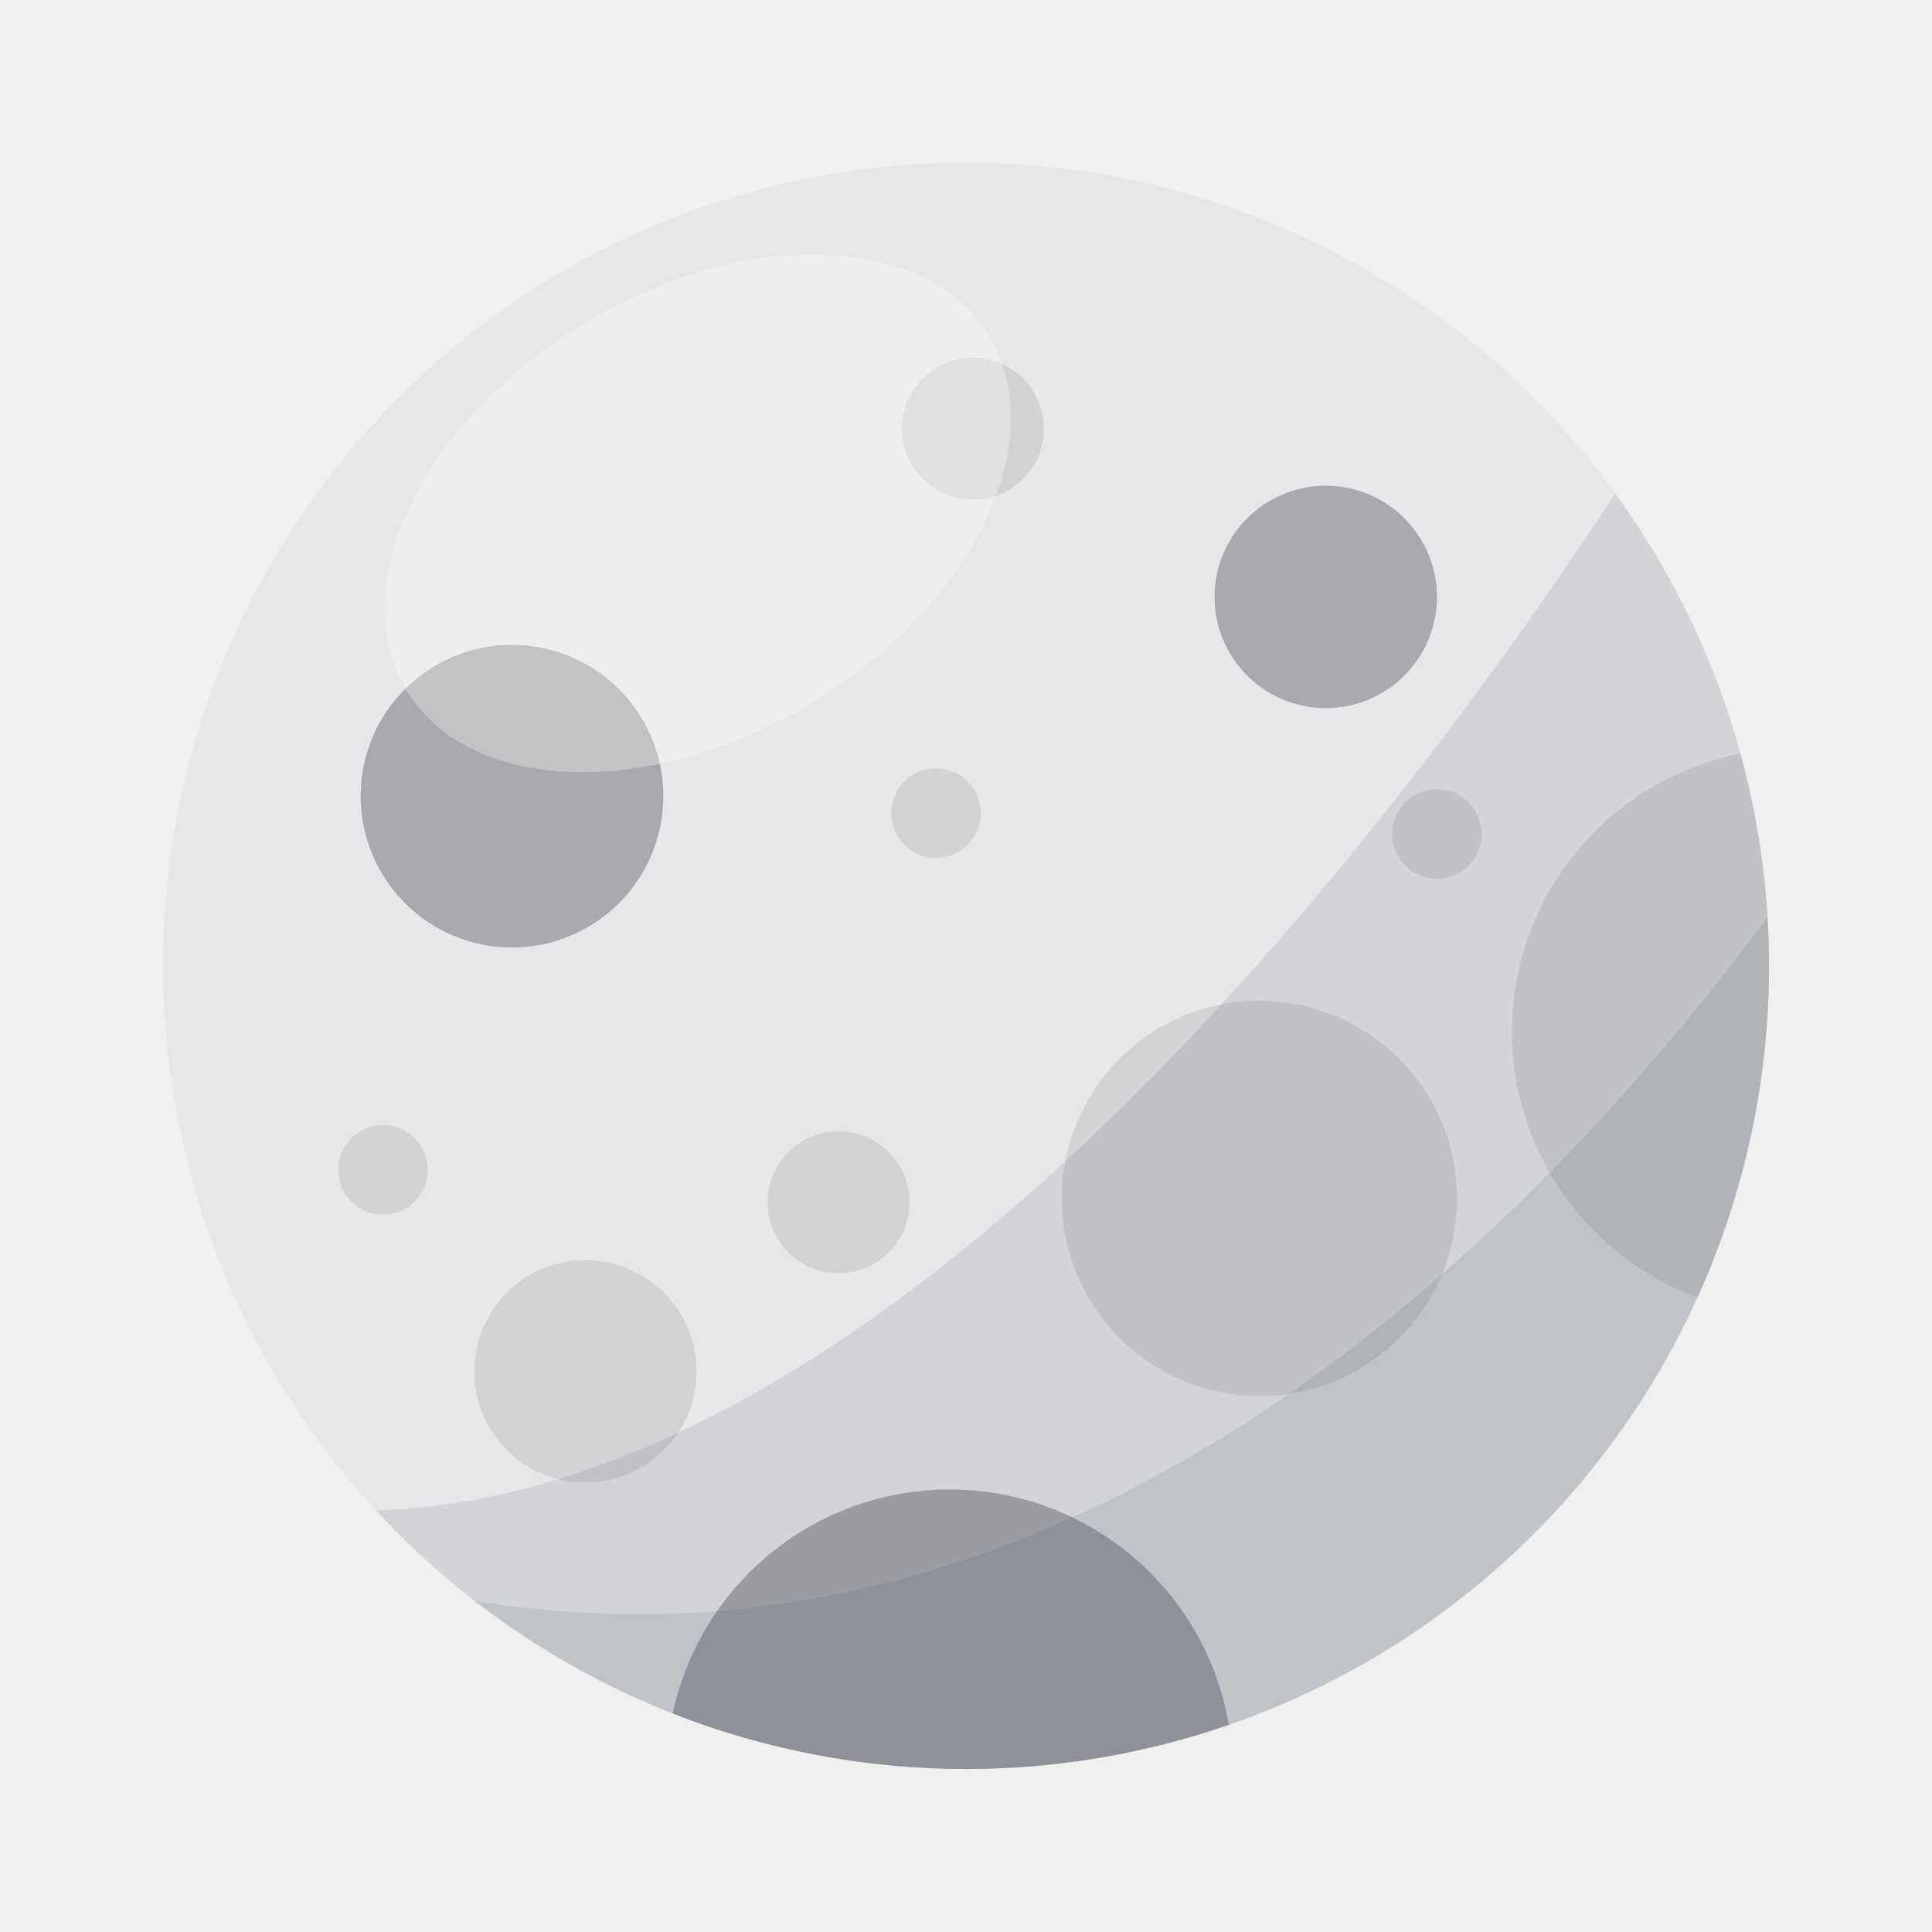
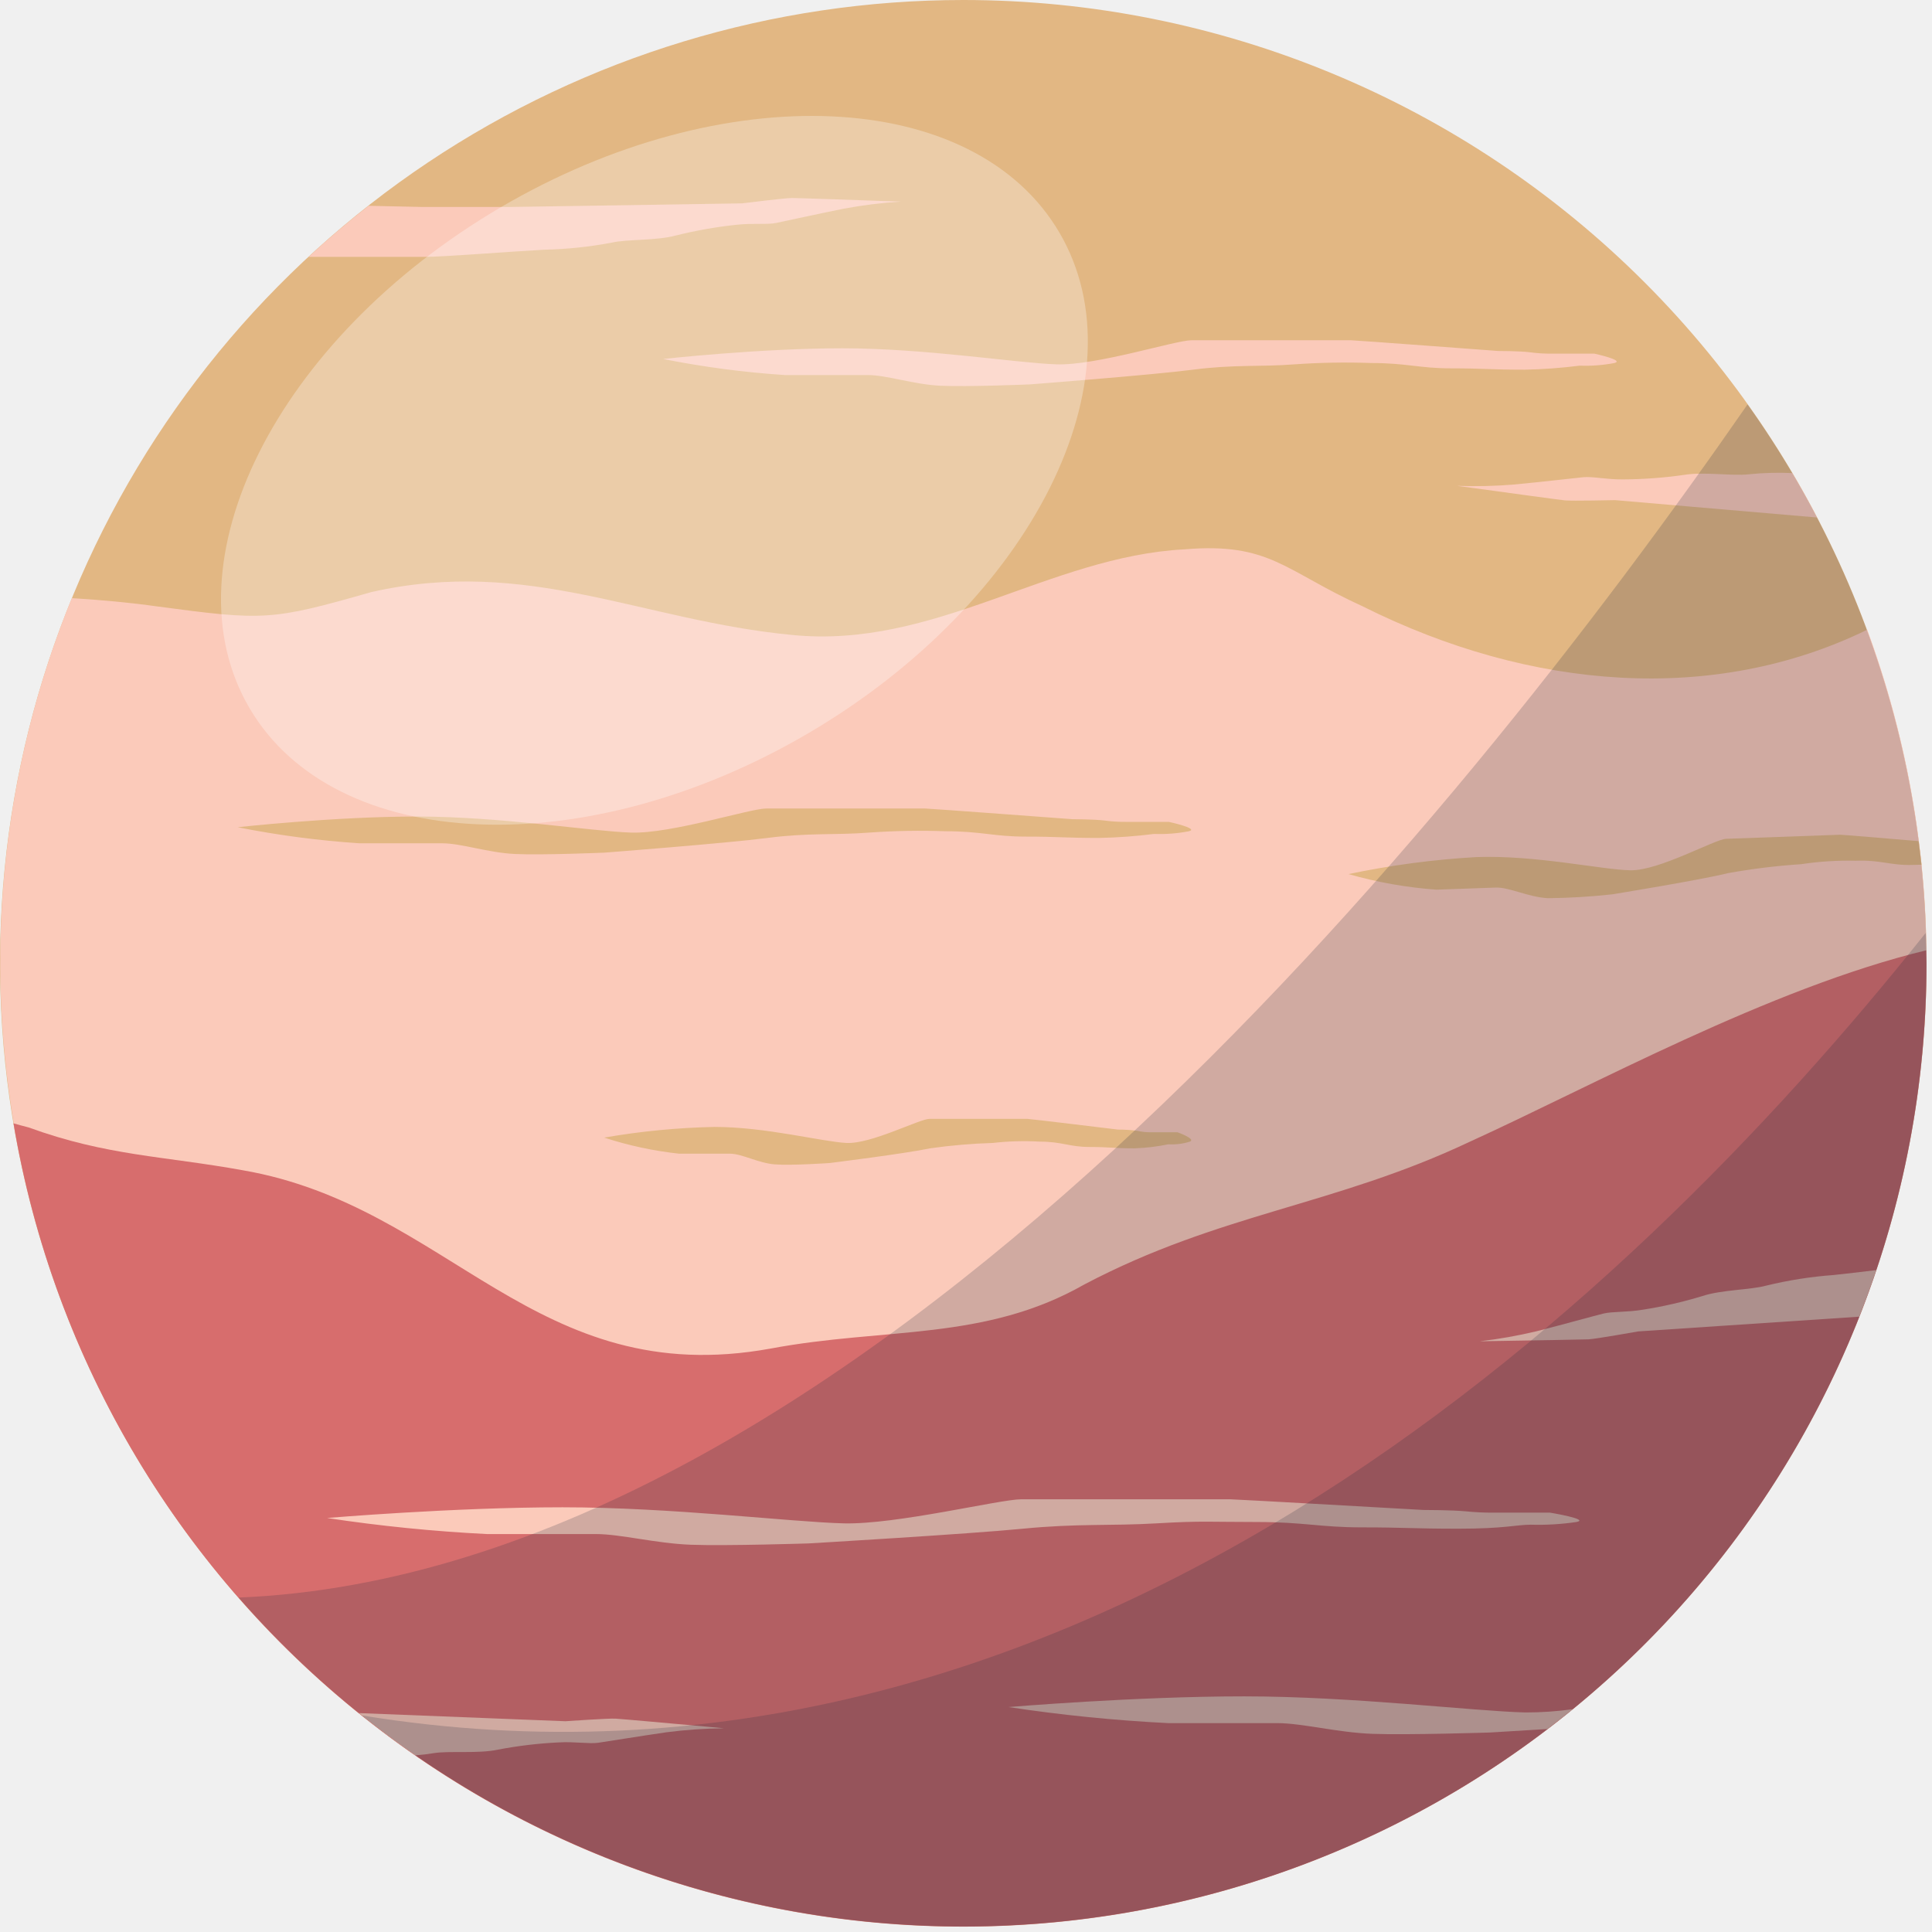
- <svg xmlns="http://www.w3.org/2000/svg" width="105.279" height="105.279" viewBox="0 0 105.279 105.279">
+ <svg xmlns="http://www.w3.org/2000/svg" width="117" height="117" viewBox="0 0 117 117" fill="none">
+   <path d="M116.667 58.334C116.667 69.871 113.245 81.149 106.836 90.742C100.426 100.334 91.315 107.811 80.656 112.226C69.997 116.641 58.269 117.796 46.953 115.545C35.638 113.294 25.244 107.738 17.086 99.58C8.928 91.422 3.372 81.028 1.122 69.713C-1.129 58.397 0.026 46.669 4.441 36.01C8.857 25.351 16.333 16.241 25.926 9.831C35.519 3.421 46.797 1.69527e-09 58.334 0C73.805 0 88.642 6.146 99.582 17.086C110.521 28.026 116.667 42.863 116.667 58.334Z" fill="#E2B783" />
+   <path d="M82.532 36.724C77.778 34.563 76.915 32.835 71.732 33.267C63.522 33.7 56.608 39.316 47.967 38.452C38.893 37.588 31.98 33.7 22.474 35.859C16.423 37.588 15.992 37.588 9.51 36.724C7.959 36.502 6.21 36.337 4.35 36.224C0.763 45.001 -0.63 54.52 0.292 63.957C1.214 73.394 4.422 82.464 9.639 90.381C14.856 98.298 21.925 104.825 30.233 109.394C38.54 113.964 47.837 116.439 57.317 116.606C66.797 116.773 76.175 114.626 84.639 110.351C93.102 106.076 100.396 99.803 105.888 92.074C111.38 84.345 114.906 75.393 116.158 65.995C117.411 56.596 116.354 47.034 113.078 38.136C103.789 42.669 92.696 41.81 82.532 36.724Z" fill="#FBCABA" />
+   <path d="M65.68 77.778C59.631 81.234 53.58 80.371 46.667 81.668C32.407 84.26 27.223 73.024 14.692 70.868C9.939 70.005 6.482 70.005 1.729 68.275C1.429 68.201 1.122 68.114 0.816 68.027C3.244 82.454 11.005 95.442 22.56 104.415C34.114 113.389 48.619 117.692 63.198 116.473C77.777 115.254 91.366 108.6 101.27 97.832C111.173 87.064 116.669 72.968 116.667 58.338C116.667 58.073 116.65 57.814 116.648 57.55C107.148 59.85 96.391 65.787 89.013 69.14C80.804 73.024 73.889 73.457 65.68 77.778Z" fill="#D76D6D" />
+   <path d="M18.69 15.556C19.855 14.475 21.065 13.444 22.32 12.463C23.795 12.494 25.494 12.532 25.494 12.532H31.003C31.436 12.532 44.939 12.315 44.939 12.315C44.939 12.315 47.53 11.991 47.964 11.991C48.281 11.991 51.695 12.109 53.48 12.172C54.121 12.192 54.554 12.207 54.554 12.207C53.394 12.282 52.24 12.426 51.097 12.638C49.476 12.963 47.53 13.395 46.991 13.504C46.452 13.613 45.591 13.504 44.615 13.611C43.377 13.74 42.15 13.957 40.942 14.259C39.754 14.584 38.025 14.475 37.054 14.692C35.7 14.949 34.326 15.093 32.948 15.123C30.897 15.232 26.899 15.556 25.711 15.556H18.69Z" fill="#FBCABA" />
+   <path d="M92.359 103.704C89.167 103.622 81.933 102.73 75.335 102.73C68.737 102.73 61.076 103.378 61.076 103.378C64.286 103.865 67.518 104.189 70.76 104.351H77.36C78.85 104.351 80.978 104.919 83.105 104.999C85.232 105.079 90.234 104.919 90.234 104.919C90.234 104.919 91.716 104.831 93.71 104.707C94.225 104.313 94.736 103.916 95.237 103.507C94.284 103.641 93.322 103.707 92.359 103.704Z" fill="#FBCABA" />
+   <path d="M95.892 28.899C95.342 28.952 93.362 29.184 91.718 29.34C90.559 29.437 89.396 29.464 88.234 29.422C88.234 29.422 88.662 29.479 89.298 29.565C91.068 29.809 94.452 30.272 94.769 30.303C95.2 30.347 97.811 30.288 97.811 30.288C97.811 30.288 106.357 31.021 110.042 31.34C109.566 30.43 109.068 29.533 108.547 28.649C107.663 28.609 106.778 28.633 105.898 28.723C104.907 28.839 103.198 28.557 101.983 28.759C100.751 28.936 99.509 29.027 98.265 29.032C97.286 29.041 96.438 28.845 95.892 28.899Z" fill="#FBCABA" />
+   <path d="M40.159 21.74C42.592 22.225 45.055 22.55 47.531 22.713H52.559C53.693 22.713 55.313 23.279 56.934 23.359C58.555 23.439 62.362 23.279 62.362 23.279C62.362 23.279 69.734 22.713 72.246 22.388C74.758 22.063 76.298 22.226 78.403 22.064C79.94 21.956 81.482 21.929 83.022 21.984C85.209 21.984 85.939 22.307 87.883 22.307C89.827 22.307 90.233 22.388 92.339 22.388C93.45 22.366 94.558 22.285 95.66 22.144C96.367 22.17 97.074 22.117 97.768 21.984C98.415 21.82 96.552 21.416 96.552 21.416H93.959C93.524 21.421 93.09 21.393 92.659 21.334C92.011 21.254 90.715 21.254 90.715 21.254C90.715 21.254 82.045 20.605 81.803 20.605H72.159C71.187 20.605 66.407 22.144 63.977 22.064C61.547 21.984 56.036 21.092 51.014 21.092C45.992 21.092 40.159 21.74 40.159 21.74Z" fill="#FBCABA" />
+   <path d="M116.193 50.939C114.334 50.782 111.551 50.548 111.435 50.551C111.261 50.559 105.228 50.775 104.535 50.798C103.842 50.821 100.481 52.738 98.735 52.704C96.989 52.67 93.009 51.775 89.412 51.904C86.807 52.052 84.218 52.396 81.665 52.934C83.401 53.431 85.183 53.747 86.984 53.877C88.666 53.818 89.771 53.777 90.584 53.75C91.397 53.723 92.584 54.339 93.746 54.393C95.044 54.38 96.34 54.303 97.63 54.16C97.63 54.16 102.885 53.31 104.67 52.872C106.125 52.611 107.594 52.432 109.07 52.335C110.162 52.17 111.266 52.1 112.37 52.125C113.938 52.068 114.47 52.425 115.87 52.377C116.052 52.371 116.215 52.368 116.37 52.365C116.311 51.887 116.252 51.412 116.193 50.939Z" fill="#E2B783" />
+   <path d="M14.394 50.096C16.828 50.581 19.292 50.906 21.769 51.069H26.791C27.925 51.069 29.546 51.636 31.166 51.716C32.786 51.796 36.594 51.636 36.594 51.636C36.594 51.636 43.967 51.069 46.479 50.745C48.991 50.421 50.529 50.583 52.636 50.421C54.173 50.311 55.714 50.284 57.254 50.339C59.441 50.339 60.17 50.664 62.114 50.664C64.058 50.664 64.465 50.745 66.571 50.745C67.682 50.723 68.791 50.642 69.893 50.502C70.599 50.529 71.306 50.474 71.999 50.339C72.648 50.177 70.783 49.772 70.783 49.772H68.191C67.756 49.777 67.322 49.749 66.891 49.691C66.242 49.61 64.947 49.61 64.947 49.61C64.947 49.61 56.278 48.963 56.034 48.963H46.394C45.421 48.963 40.641 50.502 38.211 50.421C35.781 50.34 30.271 49.448 25.248 49.448C20.225 49.448 14.394 50.096 14.394 50.096Z" fill="#E2B783" />
+   <path d="M62.976 69.136C64.322 69.136 64.77 69.459 65.967 69.459C67.164 69.459 67.414 69.541 68.711 69.541C69.398 69.519 70.082 69.437 70.755 69.297C71.195 69.323 71.635 69.269 72.055 69.136C72.455 68.974 71.306 68.569 71.306 68.569H69.706C69.437 68.573 69.168 68.546 68.906 68.487C68.508 68.432 68.107 68.405 67.706 68.407C67.706 68.407 62.37 67.758 62.221 67.758H56.286C55.686 67.758 52.745 69.297 51.25 69.216C49.755 69.135 46.361 68.245 43.269 68.245C41.029 68.292 38.795 68.508 36.587 68.892C38.062 69.372 39.583 69.699 41.125 69.866H44.217C44.917 69.866 45.917 70.431 46.911 70.513C47.905 70.595 50.251 70.431 50.251 70.431C50.251 70.431 54.789 69.866 56.335 69.541C57.591 69.362 58.857 69.254 60.125 69.216C61.071 69.107 62.025 69.081 62.976 69.136Z" fill="#E2B783" />
+   <path d="M70.036 92.253C72.803 92.09 73.228 92.171 76.102 92.171C78.976 92.171 79.932 92.496 82.486 92.496C85.04 92.496 85.57 92.577 88.337 92.577C91.104 92.577 91.85 92.334 92.701 92.334C93.626 92.361 94.552 92.306 95.467 92.171C96.318 92.009 93.867 91.604 93.867 91.604H90.461C89.893 91.608 89.326 91.582 88.761 91.524C87.908 91.442 86.206 91.442 86.206 91.442C86.206 91.442 74.822 90.795 74.501 90.795H61.841C60.562 90.795 54.285 92.334 51.093 92.253C47.901 92.172 40.664 91.28 34.066 91.28C27.468 91.28 19.81 91.928 19.81 91.928C23.019 92.415 26.25 92.739 29.492 92.901H36.092C37.58 92.901 39.708 93.468 41.837 93.548C43.966 93.628 48.966 93.468 48.966 93.468C48.966 93.468 58.648 92.901 61.948 92.577C65.248 92.253 67.269 92.415 70.036 92.253Z" fill="#FBCABA" />
+   <path d="M111.046 77.214C109.671 77.314 108.307 77.528 106.968 77.854C106.008 78.12 104.277 78.1 103.105 78.484C101.915 78.848 100.701 79.126 99.472 79.317C98.505 79.476 97.639 79.417 97.105 79.547C96.571 79.677 94.649 80.214 93.048 80.62C91.917 80.89 90.772 81.093 89.617 81.227C89.617 81.227 90.048 81.22 90.69 81.209C92.476 81.18 95.89 81.124 96.21 81.109C96.642 81.085 99.21 80.629 99.21 80.629C99.21 80.629 110.05 79.904 112.593 79.736C112.959 78.808 113.302 77.868 113.623 76.917C112.668 77.031 111.742 77.141 111.046 77.214Z" fill="#FBCABA" />
+   <path d="M33.849 105.518C34.825 105.463 35.682 105.618 36.226 105.54C36.77 105.462 38.737 105.14 40.373 104.903C41.526 104.754 42.686 104.674 43.848 104.663C43.848 104.663 43.419 104.625 42.778 104.563C41 104.402 37.598 104.095 37.278 104.079C36.845 104.054 34.239 104.236 34.239 104.236C34.239 104.236 25.294 103.886 21.739 103.743C22.846 104.636 23.986 105.489 25.159 106.302C25.552 106.272 25.902 106.229 26.236 106.173C27.219 106.011 28.936 106.216 30.143 105.959C31.366 105.724 32.605 105.577 33.849 105.518Z" fill="#FBCABA" />
+   <path opacity="0.2" d="M105.83 24.49C88.087 50.09 51.637 95.241 14.453 96.747C24.307 108.01 38.114 115.054 53.017 116.421C67.92 117.787 82.778 113.373 94.517 104.09C106.256 94.808 113.977 81.368 116.083 66.551C118.189 51.735 114.518 36.676 105.83 24.49Z" fill="#212A3C" />
+   <path opacity="0.2" d="M116.62 56.495C98.14 79.716 64.689 110.859 21.92 103.886C30.499 110.75 40.842 115.05 51.758 116.293C62.675 117.535 73.72 115.668 83.621 110.908C93.523 106.148 101.879 98.687 107.726 89.386C113.574 80.085 116.675 69.321 116.672 58.334C116.667 57.717 116.64 57.107 116.62 56.495Z" fill="#212A3C" />
+   <path opacity="0.3" d="M83.25 15.983C91.893 30.692 82.05 52.515 61.26 64.729C40.47 76.943 16.616 74.924 7.975 60.214C-0.666 45.504 9.175 23.68 29.964 11.466C50.753 -0.748 74.607 1.274 83.25 15.983Z" fill="url(#paint0_linear_1_65)" />
+   <path opacity="0.3" d="M64.151 14.076C69.311 22.861 62.518 36.432 48.976 44.389C35.434 52.346 20.276 51.674 15.113 42.889C9.95 34.104 16.741 20.534 30.285 12.576C43.829 4.618 58.988 5.29 64.151 14.076Z" fill="white" />
  <defs>
-     <linearGradient id="linear-gradient" x1="-1.778" y1="-1.649" x2="-1.447" y2="-0.939" gradientUnits="objectBoundingBox">
-       <stop offset="0" stop-color="#fff" />
-       <stop offset="1" stop-color="#fff" stop-opacity="0" />
+     <linearGradient id="paint0_linear_1_65" x1="-112.255" y1="-72.126" x2="-91.921" y2="-20.151" gradientUnits="userSpaceOnUse">
+       <stop stop-color="white" />
+       <stop offset="1" stop-color="white" stop-opacity="0" />
    </linearGradient>
  </defs>
-   <g id="Group_18" data-name="Group 18" transform="translate(-183.513 -188.241)">
-     <g id="Group_16" data-name="Group 16">
-       <circle id="Ellipse_2" data-name="Ellipse 2" cx="43.757" cy="43.757" r="43.757" transform="matrix(0.973, -0.23, 0.23, 0.973, 183.513, 208.348)" fill="#e6e7e8" />
-       <g id="Group_15" data-name="Group 15">
-         <path id="Path_46" data-name="Path 46" d="M241.37,253.545a10.771,10.771,0,1,0,10.772-10.772A10.772,10.772,0,0,0,241.37,253.545Z" fill="#d1d3d4" />
-         <path id="Path_47" data-name="Path 47" d="M261.816,220.769a6.059,6.059,0,1,0-6.058,6.059A6.057,6.057,0,0,0,261.816,220.769Z" fill="#a7a9ac" />
-         <path id="Path_48" data-name="Path 48" d="M265.9,244.457a15.437,15.437,0,0,0,10.114,14.477,43.742,43.742,0,0,0,2.341-29.623A15.445,15.445,0,0,0,265.9,244.457Z" fill="#d1d3d4" />
-         <path id="Path_49" data-name="Path 49" d="M206.824,251.988a2.441,2.441,0,1,0-2.441,2.441A2.44,2.44,0,0,0,206.824,251.988Z" fill="#d1d3d4" />
-         <path id="Path_50" data-name="Path 50" d="M264.257,233.686a2.44,2.44,0,1,0-2.44,2.44A2.439,2.439,0,0,0,264.257,233.686Z" fill="#d1d3d4" />
-         <path id="Path_51" data-name="Path 51" d="M209.353,262.97a6.059,6.059,0,1,0,6.058-6.059A6.057,6.057,0,0,0,209.353,262.97Z" fill="#d1d3d4" />
-         <path id="Path_52" data-name="Path 52" d="M232.658,211.6a3.87,3.87,0,1,0,3.87-3.87A3.87,3.87,0,0,0,232.658,211.6Z" fill="#d1d3d4" />
-         <path id="Path_53" data-name="Path 53" d="M250.472,282.229a15.431,15.431,0,0,0-30.3-.615,43.749,43.749,0,0,0,30.3.615Z" fill="#a7a9ac" />
-         <path id="Path_54" data-name="Path 54" d="M211.413,239.871a8.246,8.246,0,1,0-8.247-8.247A8.248,8.248,0,0,0,211.413,239.871Z" fill="#a7a9ac" />
-         <path id="Path_55" data-name="Path 55" d="M236.956,232.551a2.441,2.441,0,1,0-2.441,2.44A2.44,2.44,0,0,0,236.956,232.551Z" fill="#d1d3d4" />
-         <path id="Path_56" data-name="Path 56" d="M229.208,249.886a3.869,3.869,0,1,0,3.869,3.869A3.869,3.869,0,0,0,229.208,249.886Z" fill="#d1d3d4" />
-       </g>
-     </g>
-     <g id="Group_17" data-name="Group 17">
-       <path id="Path_57" data-name="Path 57" d="M271.527,215.138c-12.048,18.343-39.309,54.5-67.525,55.415a43.749,43.749,0,0,0,67.525-55.415Z" fill="#212a3c" opacity="0.1" />
-       <path id="Path_58" data-name="Path 58" d="M279.822,238.233c-12.841,17.277-37.725,42.606-70.457,37.238a43.748,43.748,0,0,0,70.544-34.59C279.909,239.991,279.875,239.109,279.822,238.233Z" fill="#212a3c" opacity="0.1" />
-     </g>
-     <path id="Path_59" data-name="Path 59" d="M249.907,207.632c5.785,9.527-.439,23.877-13.9,32.051s-29.068,7.08-34.85-2.448.44-23.876,13.9-32.05S244.124,198.106,249.907,207.632Z" opacity="0.5" fill="url(#linear-gradient)" />
-     <path id="Path_60" data-name="Path 60" d="M237.414,206.566c3.454,5.691-.854,14.62-9.625,19.947s-18.683,5.029-22.137-.661.853-14.62,9.624-19.945S233.959,200.876,237.414,206.566Z" fill="#fff" opacity="0.3" />
-   </g>
</svg>
